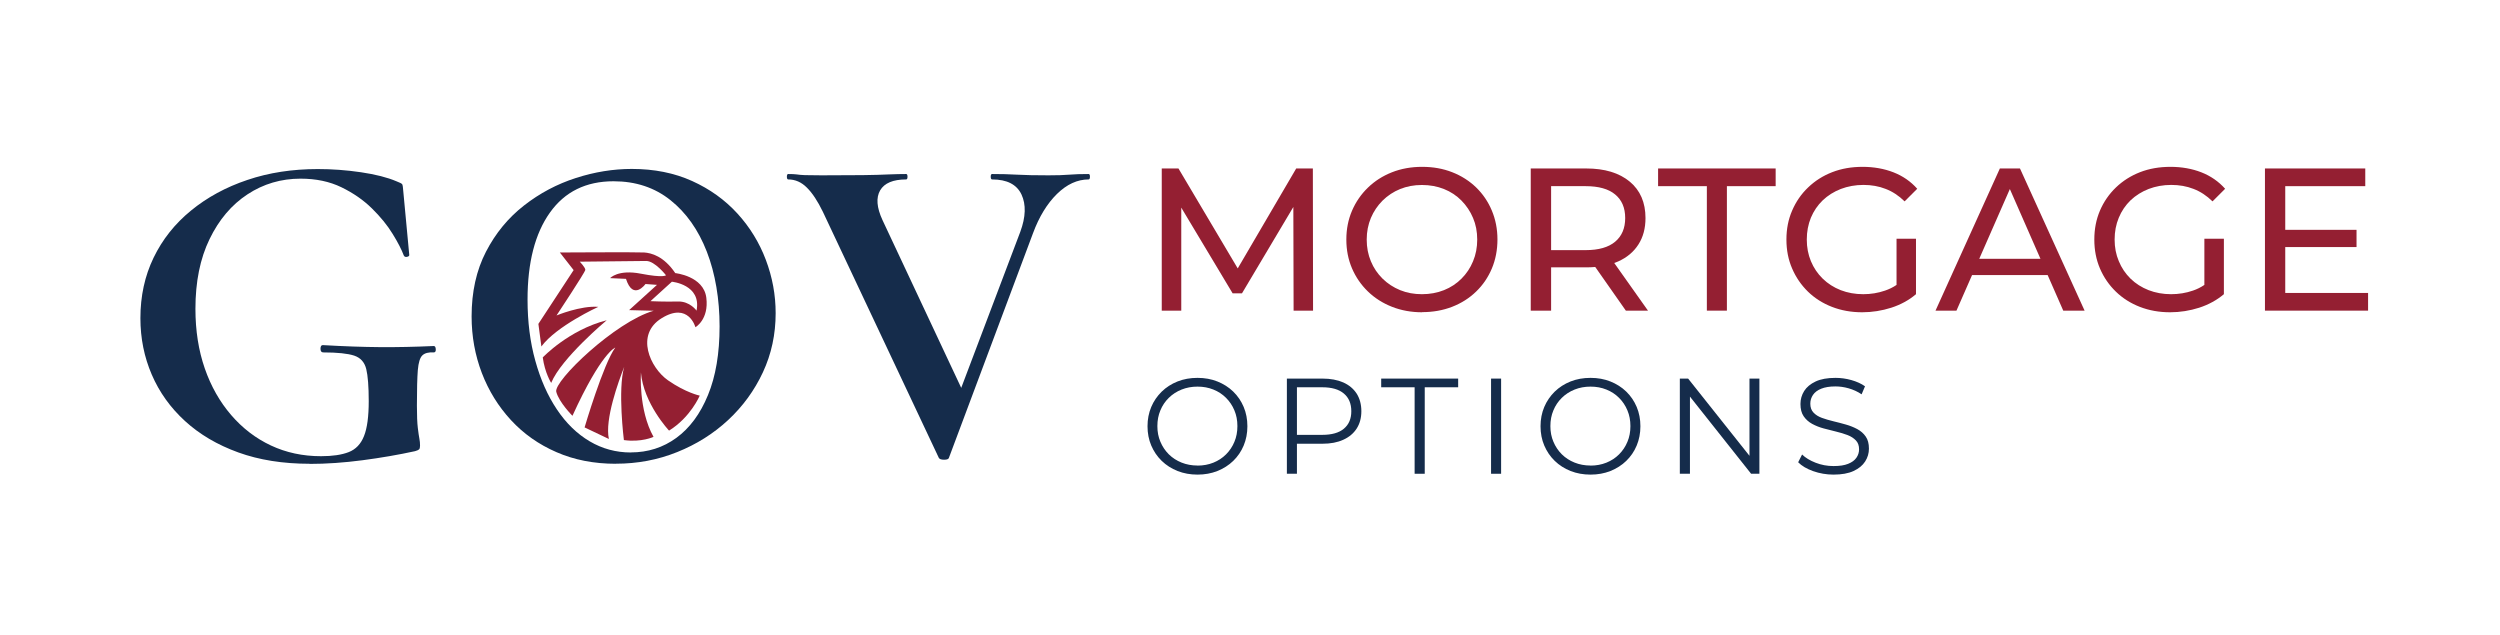
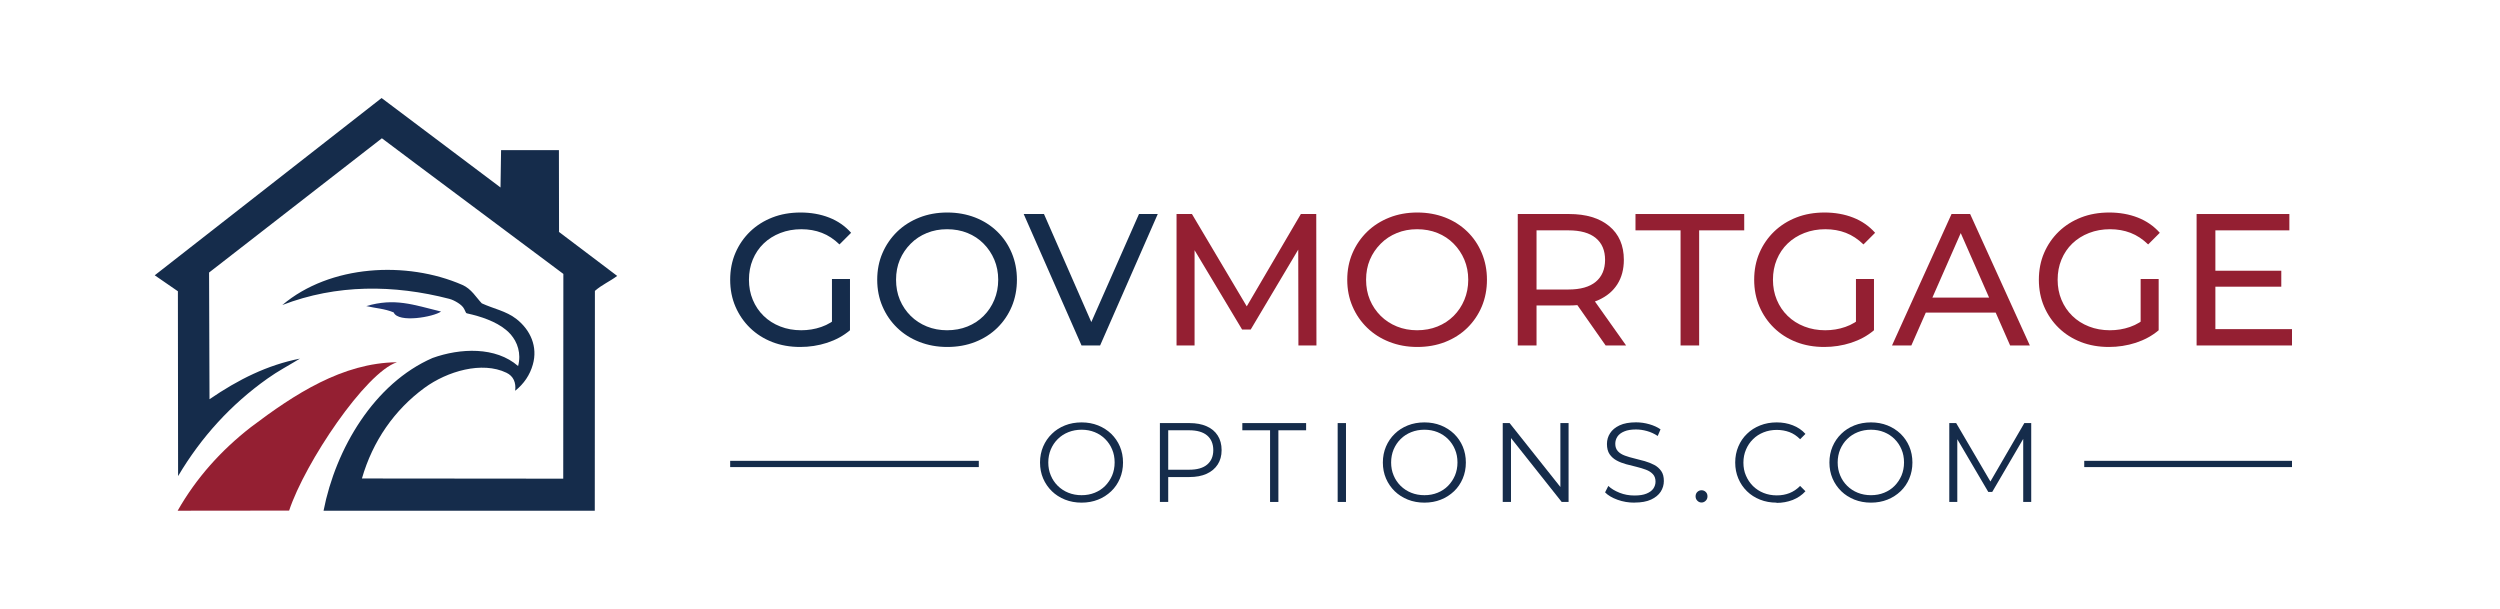
- <svg xmlns="http://www.w3.org/2000/svg" id="Layer_1" data-name="Layer 1" viewBox="0 0 383 97.25">
+ <svg xmlns="http://www.w3.org/2000/svg" id="Layer_1" data-name="Layer 1" viewBox="0 0 399.39 97.25">
  <defs>
    <style>
      .cls-1 {
        fill: #941f32;
      }

      .cls-2 {
+         fill: #1e336d;
+       }
+ 
+       .cls-3 {
        fill: #152c4b;
      }
    </style>
  </defs>
  <g>
-     <polygon class="cls-1" points="201.16 47.59 198.18 47.59 198.14 31.71 190.27 44.94 188.84 44.94 180.97 31.81 180.97 47.59 177.98 47.59 177.98 25.81 180.54 25.81 189.62 41.12 198.58 25.81 201.13 25.81 201.16 47.59" />
-     <path class="cls-1" d="M217.87,47.84c-1.66,0-3.2-.28-4.62-.84-1.42-.56-2.65-1.34-3.69-2.35-1.04-1.01-1.85-2.18-2.43-3.53-.58-1.35-.87-2.82-.87-4.42s.29-3.07.87-4.42c.58-1.35,1.39-2.52,2.43-3.53,1.04-1.01,2.26-1.79,3.67-2.35,1.41-.56,2.96-.84,4.64-.84s3.19.27,4.6.82c1.41.55,2.63,1.33,3.67,2.33,1.04,1.01,1.84,2.19,2.41,3.55.57,1.36.86,2.84.86,4.43s-.29,3.1-.86,4.45c-.57,1.35-1.37,2.53-2.41,3.53-1.04,1.01-2.26,1.78-3.67,2.33-1.41.55-2.95.82-4.6.82ZM217.84,45.07c1.22,0,2.35-.21,3.38-.62,1.03-.41,1.92-1,2.68-1.76s1.35-1.64,1.77-2.66c.43-1.02.64-2.13.64-3.33s-.21-2.31-.64-3.31c-.42-1.01-1.02-1.89-1.77-2.66-.76-.77-1.65-1.36-2.68-1.77-1.03-.41-2.15-.62-3.38-.62s-2.32.21-3.34.62c-1.03.42-1.92,1.01-2.69,1.77-.77.77-1.36,1.65-1.79,2.66-.42,1.01-.64,2.11-.64,3.31s.21,2.31.64,3.33c.42,1.02,1.02,1.9,1.79,2.66.77.76,1.67,1.34,2.69,1.76,1.03.42,2.14.62,3.34.62Z" />
-     <path class="cls-1" d="M247.3,40.29c.2-.07.4-.15.59-.23,1.35-.6,2.39-1.47,3.11-2.6.73-1.13,1.09-2.48,1.09-4.06,0-2.38-.81-4.25-2.42-5.58-1.62-1.34-3.84-2.01-6.66-2.01h-8.5v21.78h3.12v-6.63h5.38c.48,0,.94-.02,1.38-.06l4.69,6.69h3.39l-5.17-7.3ZM242.92,38.32h-5.29v-9.8h5.29c1.99,0,3.5.42,4.52,1.27,1.03.85,1.54,2.05,1.54,3.61s-.51,2.77-1.54,3.63c-1.02.86-2.53,1.29-4.52,1.29Z" />
-     <path class="cls-1" d="M261.49,47.59v-19.07h-7.47v-2.71h18.01v2.71h-7.47v19.07h-3.08Z" />
-     <path class="cls-1" d="M290.55,36.57h2.98v8.5c-1.07.91-2.33,1.6-3.78,2.07-1.44.46-2.93.7-4.46.7-1.68,0-3.23-.28-4.64-.83-1.41-.55-2.63-1.32-3.67-2.33-1.03-1.01-1.84-2.18-2.42-3.53-.59-1.35-.88-2.83-.88-4.45s.29-3.1.88-4.45c.58-1.35,1.39-2.53,2.44-3.53,1.05-1.01,2.27-1.79,3.69-2.34,1.41-.55,2.96-.82,4.66-.82s3.3.28,4.73.84c1.43.56,2.65,1.4,3.64,2.52l-1.93,1.93c-.89-.87-1.86-1.51-2.91-1.91-1.04-.41-2.18-.61-3.4-.61s-2.4.21-3.47.62c-1.07.42-1.99,1-2.77,1.74-.78.75-1.38,1.64-1.81,2.66-.42,1.03-.63,2.15-.63,3.35s.21,2.29.63,3.31c.43,1.03,1.03,1.92,1.81,2.68.78.76,1.69,1.34,2.75,1.76,1.06.41,2.21.62,3.46.62,1.16,0,2.27-.18,3.34-.55.61-.21,1.2-.49,1.76-.87v-7.08Z" />
-     <path class="cls-1" d="M309.46,25.81h-3.08l-9.86,21.78h3.21l2.39-5.45h11.58l2.39,5.45h3.27l-9.9-21.78ZM303.22,39.65l4.69-10.69,4.69,10.69h-9.38Z" />
-     <path class="cls-1" d="M337.71,36.57h2.99v8.5c-1.08.91-2.34,1.6-3.78,2.07-1.44.46-2.93.7-4.46.7-1.68,0-3.23-.28-4.64-.83-1.41-.55-2.63-1.32-3.67-2.33-1.04-1.01-1.85-2.18-2.43-3.53-.58-1.35-.87-2.83-.87-4.45s.29-3.1.87-4.45c.58-1.35,1.4-2.53,2.44-3.53,1.05-1.01,2.28-1.79,3.69-2.34,1.41-.55,2.97-.82,4.67-.82s3.3.28,4.73.84c1.43.56,2.64,1.4,3.64,2.52l-1.93,1.93c-.89-.87-1.86-1.51-2.91-1.91-1.05-.41-2.18-.61-3.41-.61s-2.4.21-3.47.62c-1.07.42-1.99,1-2.77,1.74-.77.75-1.38,1.64-1.8,2.66-.43,1.03-.64,2.15-.64,3.35s.21,2.29.64,3.31c.42,1.03,1.03,1.92,1.8,2.68.78.76,1.7,1.34,2.76,1.76,1.06.41,2.21.62,3.45.62,1.16,0,2.28-.18,3.35-.55.61-.21,1.19-.49,1.75-.87v-7.08Z" />
-     <polygon class="cls-1" points="362.79 44.88 362.79 47.59 346.99 47.59 346.99 25.81 362.36 25.81 362.36 28.52 350.1 28.52 350.1 35.21 361.02 35.21 361.02 37.85 350.1 37.85 350.1 44.88 362.79 44.88" />
-     <path class="cls-2" d="M183.46,72.71c-1.1,0-2.11-.18-3.05-.55-.94-.37-1.75-.89-2.44-1.56-.69-.67-1.22-1.46-1.6-2.35s-.57-1.88-.57-2.95.19-2.05.57-2.95.92-1.68,1.6-2.35c.69-.67,1.5-1.19,2.43-1.56.93-.37,1.95-.55,3.06-.55s2.11.18,3.04.55c.93.37,1.74.88,2.43,1.55.69.67,1.22,1.45,1.6,2.35.38.9.57,1.89.57,2.96s-.19,2.05-.57,2.96-.92,1.69-1.6,2.35-1.5,1.18-2.43,1.55c-.93.37-1.94.55-3.04.55ZM183.46,71.33c.88,0,1.68-.15,2.43-.45.74-.3,1.39-.72,1.94-1.27s.98-1.19,1.28-1.92c.31-.73.46-1.53.46-2.41s-.15-1.68-.46-2.41c-.3-.73-.73-1.37-1.28-1.92s-1.19-.97-1.94-1.27c-.74-.3-1.55-.45-2.43-.45s-1.69.15-2.44.45-1.4.72-1.96,1.27c-.56.55-.99,1.19-1.29,1.92-.31.73-.46,1.53-.46,2.41s.15,1.66.46,2.39c.31.74.74,1.38,1.29,1.93.56.55,1.21.97,1.96,1.27s1.56.45,2.44.45Z" />
-     <path class="cls-2" d="M207.84,60.3c-.48-.74-1.16-1.31-2.05-1.71-.89-.39-1.95-.59-3.19-.59h-5.45v14.58h1.54v-4.6h3.91c1.24,0,2.3-.2,3.19-.61.89-.4,1.57-.97,2.05-1.71.48-.75.72-1.63.72-2.66s-.24-1.95-.72-2.7ZM205.88,65.68c-.75.63-1.86.94-3.32.94h-3.87v-7.29h3.87c1.46,0,2.57.32,3.32.96.76.64,1.14,1.54,1.14,2.71s-.38,2.04-1.14,2.68Z" />
-     <path class="cls-2" d="M216.72,72.58v-13.25h-5.12v-1.33h11.79v1.33h-5.12v13.25h-1.54Z" />
-     <path class="cls-2" d="M228.43,72.58v-14.58h1.54v14.58h-1.54Z" />
-     <path class="cls-2" d="M243.67,72.71c-1.1,0-2.11-.18-3.05-.55-.94-.37-1.75-.89-2.44-1.56-.69-.67-1.22-1.46-1.6-2.35s-.57-1.88-.57-2.95.19-2.05.57-2.95.92-1.68,1.6-2.35c.69-.67,1.5-1.19,2.43-1.56.93-.37,1.95-.55,3.06-.55s2.11.18,3.04.55c.93.37,1.74.88,2.43,1.55.69.67,1.22,1.45,1.6,2.35.38.9.57,1.89.57,2.96s-.19,2.05-.57,2.96-.92,1.69-1.6,2.35-1.5,1.18-2.43,1.55c-.93.37-1.94.55-3.04.55ZM243.67,71.33c.88,0,1.68-.15,2.43-.45.74-.3,1.39-.72,1.94-1.27s.98-1.19,1.28-1.92c.31-.73.46-1.53.46-2.41s-.15-1.68-.46-2.41c-.3-.73-.73-1.37-1.28-1.92s-1.19-.97-1.94-1.27c-.74-.3-1.55-.45-2.43-.45s-1.69.15-2.44.45-1.4.72-1.96,1.27c-.56.55-.99,1.19-1.29,1.92-.31.73-.46,1.53-.46,2.41s.15,1.66.46,2.39c.31.74.74,1.38,1.29,1.93.56.55,1.21.97,1.96,1.27s1.56.45,2.44.45Z" />
-     <polygon class="cls-2" points="269.54 58 269.54 72.58 268.27 72.58 258.9 60.76 258.9 72.58 257.35 72.58 257.35 58 258.62 58 268.02 69.83 268.02 58 269.54 58" />
-     <path class="cls-2" d="M280.89,72.71c-1.08,0-2.12-.18-3.11-.53-.99-.35-1.76-.81-2.3-1.36l.6-1.19c.51.5,1.2.92,2.07,1.26.87.34,1.78.51,2.74.51s1.66-.11,2.24-.34c.58-.23,1-.54,1.27-.93.27-.39.41-.82.41-1.29,0-.57-.16-1.03-.49-1.37s-.75-.62-1.28-.82c-.53-.2-1.11-.38-1.75-.53-.64-.15-1.28-.32-1.92-.49-.64-.17-1.23-.41-1.76-.7-.53-.29-.96-.68-1.29-1.16-.33-.48-.49-1.11-.49-1.88,0-.72.19-1.38.57-1.99.38-.6.97-1.09,1.76-1.46.79-.37,1.8-.55,3.04-.55.82,0,1.63.11,2.44.34.81.23,1.5.54,2.08.95l-.52,1.23c-.62-.42-1.29-.72-1.99-.92s-1.38-.29-2.03-.29c-.88,0-1.6.12-2.17.35s-.99.55-1.26.95c-.27.4-.41.84-.41,1.34,0,.57.16,1.03.49,1.37.33.35.76.62,1.29.81s1.12.37,1.76.52c.64.15,1.27.32,1.91.5.63.18,1.21.41,1.75.7.53.29.96.66,1.29,1.14.33.47.49,1.09.49,1.85,0,.71-.19,1.36-.58,1.97s-.98,1.09-1.78,1.46c-.8.37-1.82.55-3.07.55Z" />
+     <path class="cls-3" d="M127.84,55.43c-1.62,0-3.11-.26-4.47-.79-1.36-.53-2.54-1.28-3.54-2.25s-1.78-2.11-2.34-3.41c-.56-1.3-.84-2.73-.84-4.29s.28-2.99.84-4.29c.56-1.3,1.34-2.43,2.35-3.41,1.01-.97,2.2-1.72,3.56-2.25,1.36-.53,2.86-.79,4.5-.79s3.18.27,4.56.81,2.55,1.35,3.51,2.43l-1.86,1.86c-.86-.84-1.8-1.46-2.81-1.85-1.01-.39-2.1-.58-3.29-.58s-2.31.2-3.34.6-1.92.96-2.67,1.68-1.33,1.58-1.74,2.57c-.41.99-.61,2.06-.61,3.22s.2,2.21.61,3.2c.41.99.99,1.85,1.74,2.58.75.73,1.63,1.29,2.66,1.69,1.02.4,2.13.6,3.33.6,1.12,0,2.19-.17,3.22-.53,1.03-.35,1.98-.93,2.87-1.75l1.71,2.28c-1.04.88-2.25,1.54-3.65,2-1.39.45-2.83.67-4.3.67ZM135.79,52.76l-2.88-.39v-7.8h2.88v8.19Z" />
+     <path class="cls-3" d="M151.33,55.43c-1.6,0-3.08-.27-4.46-.81s-2.55-1.29-3.55-2.26c-1-.97-1.78-2.1-2.34-3.41-.56-1.3-.84-2.72-.84-4.26s.28-2.96.84-4.26c.56-1.3,1.34-2.43,2.34-3.41,1-.97,2.18-1.72,3.54-2.26,1.36-.54,2.85-.81,4.47-.81s3.08.27,4.44.79c1.36.53,2.54,1.28,3.54,2.25,1,.97,1.77,2.11,2.32,3.42.55,1.31.83,2.74.83,4.28s-.28,2.99-.83,4.29-1.33,2.44-2.32,3.41c-1,.97-2.18,1.72-3.54,2.25-1.36.53-2.84.79-4.44.79ZM151.3,52.76c1.18,0,2.27-.2,3.26-.6.99-.4,1.85-.96,2.58-1.69s1.3-1.58,1.71-2.57c.41-.98.62-2.05.62-3.21s-.21-2.22-.62-3.2c-.41-.97-.98-1.82-1.71-2.56-.73-.74-1.59-1.31-2.58-1.71-.99-.4-2.08-.6-3.26-.6s-2.23.2-3.22.6-1.86.97-2.59,1.71c-.74.74-1.32,1.59-1.73,2.56-.41.97-.61,2.04-.61,3.2s.2,2.23.61,3.21c.41.98.99,1.83,1.73,2.57.74.73,1.6,1.29,2.59,1.69.99.4,2.06.6,3.22.6Z" />
+     <path class="cls-3" d="M172.78,55.19l-9.24-21h3.24l8.49,19.38h-1.86l8.55-19.38h3l-9.21,21h-2.97Z" />
+     <path class="cls-1" d="M187.96,55.19v-21h2.46l9.42,15.87h-1.32l9.3-15.87h2.46l.03,21h-2.88l-.03-16.47h.69l-8.28,13.92h-1.38l-8.34-13.92h.75v16.47h-2.88Z" />
+     <path class="cls-1" d="M226.42,55.43c-1.6,0-3.08-.27-4.46-.81s-2.55-1.29-3.55-2.26c-1-.97-1.78-2.1-2.34-3.41-.56-1.3-.84-2.72-.84-4.26s.28-2.96.84-4.26c.56-1.3,1.34-2.43,2.34-3.41,1-.97,2.18-1.72,3.54-2.26,1.36-.54,2.85-.81,4.47-.81s3.08.27,4.44.79c1.36.53,2.54,1.28,3.54,2.25,1,.97,1.77,2.11,2.32,3.42.55,1.31.83,2.74.83,4.28s-.28,2.99-.83,4.29-1.33,2.44-2.32,3.41c-1,.97-2.18,1.72-3.54,2.25-1.36.53-2.84.79-4.44.79ZM226.39,52.76c1.18,0,2.27-.2,3.26-.6.99-.4,1.85-.96,2.58-1.69s1.3-1.58,1.71-2.57c.41-.98.62-2.05.62-3.21s-.21-2.22-.62-3.2c-.41-.97-.98-1.82-1.71-2.56-.73-.74-1.59-1.31-2.58-1.71-.99-.4-2.08-.6-3.26-.6s-2.23.2-3.22.6-1.86.97-2.59,1.71c-.74.74-1.32,1.59-1.73,2.56-.41.97-.61,2.04-.61,3.2s.2,2.23.61,3.21c.41.98.99,1.83,1.73,2.57.74.73,1.6,1.29,2.59,1.69.99.4,2.06.6,3.22.6Z" />
+     <path class="cls-1" d="M242.47,55.19v-21h8.19c2.72,0,4.86.64,6.42,1.93,1.56,1.29,2.34,3.09,2.34,5.39,0,1.52-.35,2.83-1.05,3.92s-1.7,1.92-3,2.5-2.87.87-4.71.87h-6.54l1.35-1.38v7.77h-3ZM245.47,47.72l-1.35-1.47h6.45c1.92,0,3.38-.41,4.37-1.24s1.48-2,1.48-3.5-.49-2.66-1.48-3.48c-.99-.82-2.45-1.23-4.37-1.23h-6.45l1.35-1.5v12.42ZM256.51,55.19l-5.34-7.62h3.21l5.4,7.62h-3.27Z" />
+     <path class="cls-1" d="M268.48,55.19v-18.39h-7.2v-2.61h17.37v2.61h-7.2v18.39h-2.97Z" />
+     <path class="cls-1" d="M291.43,55.43c-1.62,0-3.11-.26-4.47-.79-1.36-.53-2.54-1.28-3.54-2.25s-1.78-2.11-2.34-3.41c-.56-1.3-.84-2.73-.84-4.29s.28-2.99.84-4.29c.56-1.3,1.34-2.43,2.35-3.41,1.01-.97,2.2-1.72,3.56-2.25,1.36-.53,2.86-.79,4.5-.79s3.18.27,4.56.81,2.55,1.35,3.51,2.43l-1.86,1.86c-.86-.84-1.8-1.46-2.81-1.85-1.01-.39-2.1-.58-3.29-.58s-2.31.2-3.34.6-1.92.96-2.67,1.68-1.33,1.58-1.74,2.57c-.41.99-.61,2.06-.61,3.22s.2,2.21.61,3.2c.41.99.99,1.85,1.74,2.58.75.73,1.63,1.29,2.66,1.69,1.02.4,2.13.6,3.33.6,1.12,0,2.19-.17,3.22-.53,1.03-.35,1.98-.93,2.87-1.75l1.71,2.28c-1.04.88-2.25,1.54-3.65,2-1.39.45-2.83.67-4.3.67ZM299.38,52.76l-2.88-.39v-7.8h2.88v8.19Z" />
+     <path class="cls-1" d="M302.26,55.19l9.51-21h2.97l9.54,21h-3.15l-8.49-19.32h1.2l-8.49,19.32h-3.09ZM306.31,49.94l.81-2.4h11.82l.87,2.4h-13.5Z" />
+     <path class="cls-1" d="M336.91,55.43c-1.62,0-3.11-.26-4.47-.79-1.36-.53-2.54-1.28-3.54-2.25s-1.78-2.11-2.34-3.41c-.56-1.3-.84-2.73-.84-4.29s.28-2.99.84-4.29c.56-1.3,1.34-2.43,2.35-3.41,1.01-.97,2.2-1.72,3.56-2.25,1.36-.53,2.86-.79,4.5-.79s3.18.27,4.56.81,2.55,1.35,3.51,2.43l-1.86,1.86c-.86-.84-1.8-1.46-2.81-1.85-1.01-.39-2.1-.58-3.29-.58s-2.31.2-3.34.6-1.92.96-2.67,1.68-1.33,1.58-1.74,2.57c-.41.99-.61,2.06-.61,3.22s.2,2.21.61,3.2c.41.99.99,1.85,1.74,2.58.75.73,1.63,1.29,2.66,1.69,1.02.4,2.13.6,3.33.6,1.12,0,2.19-.17,3.22-.53,1.03-.35,1.98-.93,2.87-1.75l1.71,2.28c-1.04.88-2.25,1.54-3.65,2-1.39.45-2.83.67-4.3.67ZM344.86,52.76l-2.88-.39v-7.8h2.88v8.19Z" />
+     <path class="cls-1" d="M350.92,55.19v-21h14.82v2.61h-11.82v15.78h12.24v2.61h-15.24ZM353.65,45.8v-2.55h10.8v2.55h-10.8Z" />
+     <path class="cls-3" d="M172.79,80.3c-.95,0-1.83-.16-2.64-.48-.81-.32-1.51-.77-2.11-1.35-.59-.58-1.06-1.26-1.39-2.03s-.5-1.62-.5-2.55.17-1.77.5-2.55c.33-.77.79-1.45,1.39-2.03.59-.58,1.29-1.03,2.1-1.35.8-.32,1.69-.48,2.65-.48s1.82.16,2.63.48c.8.32,1.5.77,2.1,1.34.59.58,1.06,1.25,1.39,2.03.33.78.5,1.63.5,2.56s-.17,1.78-.5,2.56c-.33.78-.79,1.46-1.39,2.03s-1.29,1.02-2.1,1.34c-.8.32-1.68.48-2.63.48ZM172.79,79.11c.76,0,1.46-.13,2.1-.39.64-.26,1.2-.62,1.67-1.1s.84-1.03,1.11-1.66c.26-.63.4-1.32.4-2.08s-.13-1.45-.4-2.08c-.26-.63-.63-1.18-1.11-1.66-.47-.47-1.03-.84-1.67-1.1-.64-.26-1.34-.39-2.1-.39s-1.46.13-2.11.39c-.65.26-1.21.62-1.69,1.1-.48.47-.85,1.03-1.12,1.66-.26.63-.4,1.32-.4,2.08s.13,1.43.4,2.07c.26.64.64,1.19,1.12,1.67.48.47,1.04.84,1.69,1.1.65.26,1.35.39,2.11.39Z" />
+     <path class="cls-3" d="M185.3,80.19v-12.6h4.72c1.07,0,1.99.17,2.75.51.77.34,1.36.83,1.77,1.48.41.64.62,1.42.62,2.33s-.21,1.65-.62,2.29c-.41.64-1,1.14-1.77,1.49-.77.35-1.69.52-2.75.52h-3.98l.59-.63v4.61h-1.33ZM186.63,75.69l-.59-.65h3.94c1.26,0,2.22-.27,2.87-.82.65-.55.98-1.32.98-2.31s-.33-1.79-.98-2.34c-.65-.55-1.61-.83-2.87-.83h-3.94l.59-.63v7.58Z" />
+     <path class="cls-3" d="M202.9,80.19v-11.45h-4.43v-1.15h10.19v1.15h-4.43v11.45h-1.33Z" />
+     <path class="cls-3" d="M213.7,80.19v-12.6h1.33v12.6h-1.33Z" />
+     <path class="cls-3" d="M227.56,80.3c-.95,0-1.83-.16-2.64-.48-.81-.32-1.51-.77-2.11-1.35-.59-.58-1.06-1.26-1.39-2.03s-.5-1.62-.5-2.55.17-1.77.5-2.55c.33-.77.79-1.45,1.39-2.03.59-.58,1.29-1.03,2.1-1.35.8-.32,1.69-.48,2.65-.48s1.82.16,2.63.48c.8.32,1.5.77,2.1,1.34.59.58,1.06,1.25,1.39,2.03.33.78.5,1.63.5,2.56s-.17,1.78-.5,2.56c-.33.78-.79,1.46-1.39,2.03s-1.29,1.02-2.1,1.34c-.8.32-1.68.48-2.63.48ZM227.56,79.11c.76,0,1.46-.13,2.1-.39.64-.26,1.2-.62,1.67-1.1s.84-1.03,1.11-1.66c.26-.63.4-1.32.4-2.08s-.13-1.45-.4-2.08c-.26-.63-.63-1.18-1.11-1.66-.47-.47-1.03-.84-1.67-1.1-.64-.26-1.34-.39-2.1-.39s-1.46.13-2.11.39c-.65.26-1.21.62-1.69,1.1-.48.47-.85,1.03-1.12,1.66-.26.63-.4,1.32-.4,2.08s.13,1.43.4,2.07c.26.64.64,1.19,1.12,1.67.48.47,1.04.84,1.69,1.1.65.26,1.35.39,2.11.39Z" />
+     <path class="cls-3" d="M240.07,80.19v-12.6h1.1l8.69,10.94h-.58v-10.94h1.31v12.6h-1.1l-8.68-10.94h.58v10.94h-1.33Z" />
+     <path class="cls-3" d="M261.1,80.3c-.94,0-1.83-.15-2.69-.46-.86-.31-1.52-.7-1.99-1.18l.52-1.03c.44.43,1.04.79,1.79,1.09s1.54.44,2.37.44,1.44-.1,1.93-.3.86-.46,1.1-.8c.23-.34.35-.71.35-1.12,0-.49-.14-.89-.42-1.19-.28-.3-.65-.54-1.11-.71s-.96-.33-1.51-.46c-.55-.13-1.1-.27-1.66-.42-.55-.15-1.06-.35-1.52-.6-.46-.25-.83-.58-1.12-1-.28-.41-.42-.96-.42-1.63,0-.62.16-1.2.5-1.72.33-.52.84-.94,1.52-1.26.68-.32,1.56-.48,2.63-.48.71,0,1.41.1,2.11.3.7.2,1.3.47,1.8.82l-.45,1.06c-.54-.36-1.11-.62-1.72-.79-.61-.17-1.19-.25-1.75-.25-.76,0-1.38.1-1.87.31-.49.2-.86.48-1.09.82-.23.34-.35.73-.35,1.16,0,.49.14.89.42,1.19s.65.53,1.12.7c.46.17.97.32,1.52.45.55.13,1.1.28,1.65.43.55.16,1.05.36,1.51.6s.83.57,1.12.98.42.94.42,1.6c0,.61-.17,1.18-.5,1.7-.34.52-.85.94-1.54,1.26-.69.32-1.57.48-2.65.48Z" />
+     <path class="cls-3" d="M271.83,80.28c-.26,0-.49-.1-.67-.29-.19-.19-.28-.43-.28-.7s.09-.52.28-.7c.19-.18.41-.27.67-.27s.49.09.67.27c.19.18.28.41.28.7s-.09.51-.28.7c-.19.19-.41.29-.67.29Z" />
+     <path class="cls-3" d="M283.81,80.3c-.95,0-1.82-.16-2.63-.48-.8-.32-1.5-.76-2.09-1.34s-1.05-1.25-1.38-2.03c-.33-.78-.5-1.63-.5-2.56s.17-1.78.5-2.56c.33-.78.79-1.46,1.39-2.03.59-.58,1.29-1.02,2.1-1.34.8-.32,1.68-.48,2.63-.48s1.77.15,2.57.46c.8.31,1.48.76,2.03,1.38l-.85.85c-.52-.53-1.09-.91-1.71-1.14s-1.3-.35-2.02-.35c-.76,0-1.46.13-2.11.39-.65.26-1.21.62-1.69,1.1-.48.47-.86,1.03-1.12,1.66-.27.63-.41,1.32-.41,2.08s.13,1.45.41,2.08c.27.63.64,1.18,1.12,1.66.48.47,1.04.84,1.69,1.1.65.26,1.35.39,2.11.39s1.39-.12,2.02-.36c.62-.24,1.19-.62,1.71-1.15l.85.85c-.55.61-1.23,1.07-2.03,1.39-.8.31-1.67.47-2.59.47Z" />
+     <path class="cls-3" d="M298.9,80.3c-.95,0-1.83-.16-2.64-.48-.81-.32-1.51-.77-2.11-1.35-.59-.58-1.06-1.26-1.39-2.03s-.5-1.62-.5-2.55.17-1.77.5-2.55c.33-.77.79-1.45,1.39-2.03.59-.58,1.29-1.03,2.1-1.35.8-.32,1.69-.48,2.65-.48s1.82.16,2.63.48c.8.32,1.5.77,2.1,1.34.59.58,1.06,1.25,1.39,2.03.33.78.5,1.63.5,2.56s-.17,1.78-.5,2.56c-.33.78-.79,1.46-1.39,2.03s-1.29,1.02-2.1,1.34c-.8.32-1.68.48-2.63.48ZM298.9,79.11c.76,0,1.46-.13,2.1-.39.64-.26,1.2-.62,1.67-1.1s.84-1.03,1.11-1.66c.26-.63.4-1.32.4-2.08s-.13-1.45-.4-2.08c-.26-.63-.63-1.18-1.11-1.66-.47-.47-1.03-.84-1.67-1.1-.64-.26-1.34-.39-2.1-.39s-1.46.13-2.11.39c-.65.26-1.21.62-1.69,1.1-.48.47-.85,1.03-1.12,1.66-.26.63-.4,1.32-.4,2.08s.13,1.43.4,2.07c.26.64.64,1.19,1.12,1.67.48.47,1.04.84,1.69,1.1.65.26,1.35.39,2.11.39Z" />
+     <path class="cls-3" d="M311.41,80.19v-12.6h1.1l5.76,9.83h-.58l5.71-9.83h1.1v12.6h-1.28v-10.6h.31l-5.26,9h-.63l-5.29-9h.34v10.6h-1.28Z" />
  </g>
  <g>
-     <path class="cls-2" d="M47.44,71.05c-4.09,0-7.74-.58-10.94-1.74s-5.92-2.76-8.16-4.81c-2.23-2.04-3.93-4.41-5.09-7.11-1.16-2.69-1.74-5.58-1.74-8.64,0-3.39.67-6.48,2.02-9.27s3.25-5.19,5.72-7.21c2.46-2.02,5.34-3.59,8.64-4.7,3.3-1.12,6.9-1.67,10.8-1.67,2.18,0,4.39.16,6.62.49,2.23.33,4.04.79,5.44,1.39.51.19.8.34.87.45.07.12.13.5.17,1.15l.91,9.69c0,.14-.12.23-.35.28-.23.05-.4-.02-.49-.21-.33-.88-.89-1.99-1.71-3.31-.81-1.33-1.87-2.62-3.17-3.9-1.3-1.28-2.86-2.36-4.67-3.24s-3.9-1.32-6.27-1.32c-2.97,0-5.68.8-8.12,2.4s-4.38,3.89-5.82,6.87c-1.44,2.97-2.16,6.53-2.16,10.67,0,3.35.48,6.39,1.43,9.13.95,2.74,2.3,5.12,4.04,7.14,1.74,2.02,3.77,3.58,6.1,4.67,2.32,1.09,4.88,1.64,7.67,1.64,1.77,0,3.18-.21,4.25-.63,1.07-.42,1.85-1.23,2.33-2.44.49-1.21.73-3,.73-5.37,0-2.23-.13-3.87-.38-4.91-.26-1.05-.87-1.73-1.85-2.06-.98-.32-2.56-.49-4.74-.49-.28,0-.42-.19-.42-.56s.12-.56.35-.56c3.25.19,6.18.29,8.78.31,2.6.02,5.34-.04,8.22-.17.19,0,.29.16.31.49.02.33-.08.49-.31.49-.79-.05-1.37.1-1.74.45-.37.35-.6,1.1-.7,2.26-.09,1.16-.14,2.97-.14,5.44,0,1.53.05,2.67.14,3.42.09.74.17,1.29.24,1.64.07.35.1.71.1,1.08,0,.28-.05.46-.14.56-.09.09-.3.19-.63.28-2.56.56-5.24,1.02-8.05,1.39-2.81.37-5.52.56-8.12.56Z" />
-     <path class="cls-2" d="M94.35,71.05c-3.35,0-6.38-.59-9.1-1.78-2.72-1.18-5.04-2.82-6.97-4.91-1.93-2.09-3.42-4.5-4.46-7.21-1.04-2.72-1.57-5.61-1.57-8.68,0-3.76.73-7.06,2.2-9.9,1.46-2.83,3.4-5.19,5.82-7.08s5.06-3.29,7.95-4.22c2.88-.93,5.74-1.39,8.57-1.39,3.44,0,6.52.62,9.24,1.85,2.72,1.23,5.03,2.89,6.94,4.98,1.91,2.09,3.36,4.46,4.36,7.11,1,2.65,1.5,5.37,1.5,8.15,0,3.25-.65,6.27-1.95,9.06-1.3,2.79-3.08,5.23-5.33,7.32-2.25,2.09-4.86,3.73-7.81,4.91-2.95,1.19-6.08,1.78-9.38,1.78ZM96.65,69.31c2.6,0,4.93-.74,6.97-2.23,2.04-1.49,3.66-3.67,4.84-6.55,1.19-2.88,1.78-6.39,1.78-10.53s-.65-8.08-1.95-11.43c-1.3-3.35-3.16-5.98-5.58-7.91-2.42-1.93-5.32-2.89-8.71-2.89-4.23,0-7.48,1.6-9.76,4.81-2.28,3.21-3.42,7.64-3.42,13.31,0,3.39.39,6.52,1.19,9.38.79,2.86,1.89,5.34,3.31,7.46,1.42,2.12,3.09,3.74,5.02,4.88,1.93,1.14,4.03,1.71,6.31,1.71Z" />
-     <path class="cls-2" d="M166.98,27.07c0,.28-.07.42-.21.42-1.72,0-3.34.75-4.85,2.23-1.51,1.49-2.73,3.49-3.66,6l-12.89,34.43c-.05.18-.29.28-.73.28s-.71-.1-.81-.28l-17.77-37.71c-.79-1.63-1.6-2.86-2.44-3.69-.83-.84-1.79-1.26-2.86-1.26-.14,0-.21-.14-.21-.42s.07-.41.21-.41c.56,0,.99.02,1.29.06.3.05.72.09,1.26.11.53.02,1.38.03,2.54.03,2.6,0,4.72-.01,6.34-.03,1.63-.02,2.95-.06,3.98-.11,1.02-.04,1.9-.06,2.65-.06.14,0,.21.13.21.41s-.07.42-.21.42c-2,0-3.33.56-3.98,1.67-.65,1.12-.53,2.63.35,4.54l12.07,25.72,9.05-23.91c.84-2.28.9-4.18.18-5.72-.73-1.53-2.22-2.3-4.5-2.3-.14,0-.21-.14-.21-.42s.07-.41.21-.41c1.35,0,2.62.03,3.83.1,1.21.07,2.81.1,4.81.1,1.3,0,2.36-.03,3.17-.1.82-.07,1.8-.1,2.97-.1.14,0,.21.13.21.41Z" />
+     <path class="cls-3" d="M89.31,37.01l-.02-13.03h-9.24s-.09,5.97-.09,5.97l-19-14.29-36.24,28.32,3.7,2.55.03,29.53c3.7-6.25,8.48-11.47,14.28-15.58,1.69-1.21,3.29-2.03,5.19-3.19-5.19,1.02-9.84,3.33-14.45,6.49l-.07-20.24,27.61-21.45,5.33,4,23.66,17.67-.02,32.71-32.16-.03c1.72-5.97,5.19-10.96,10-14.48,3.64-2.66,9.19-4.29,13.09-2.41,1.11.53,1.56,1.57,1.39,2.88,1.41-1.12,2.36-2.54,2.82-4.18.82-2.86-.37-5.53-2.62-7.29-1.65-1.29-3.66-1.63-5.53-2.5-.9-.93-1.64-2.31-3.12-2.95-8.9-3.87-21.12-3.23-28.75,3.22,8.67-3.35,17.86-3.27,26.67-.99.47.12.96.37,1.37.63.38.24.82.58,1.02,1,.09.18.17.36.26.54.01.03.03.06.05.08.04.05.11.06.17.08,1.12.25,2.24.56,3.31.99s2.04.94,2.9,1.65c.27.23.53.47.76.74.25.3.48.62.67.96.44.79.67,1.68.68,2.58,0,.5-.06,1-.19,1.49-3.57-3.13-9.25-2.88-13.67-1.29-9.3,4.05-15.47,14.46-17.41,24.4h43.33s.02-35.12.02-35.12c1.16-1.01,2.34-1.48,3.56-2.39l-9.33-7.05Z" />
+     <path class="cls-1" d="M46.18,81.57l-17.8.02c3-5.28,6.98-9.68,11.7-13.35,6.98-5.28,14.63-10.27,23.34-10.37-5.01,1.63-14.69,16.03-17.23,23.7Z" />
+     <path class="cls-2" d="M62.89,49.91c-1.44-.6-2.8-.65-4.38-1.01,4.56-1.34,7.45-.23,11.95.87-1.16.85-6.82,1.88-7.57.14Z" />
  </g>
  <g>
-     <path class="cls-1" d="M101.38,48.74c4.1-2.52,5.16,1.39,5.16,1.39,0,0,2.08-1.17,1.67-4.51s-4.76-3.78-4.76-3.78c-1.75-2.6-3.68-3.09-4.77-3.16-1.1-.07-12.91,0-12.91,0l2.11,2.7-5.4,8.24.46,3.46c2.32-3.15,8.72-6.07,8.72-6.07-2.7-.22-6.4,1.32-6.4,1.32,0,0,4.38-6.62,4.41-6.98.03-.35-.85-1.26-.85-1.26,0,0,8.86-.11,10.18-.11s3.03,2.19,3.03,2.19c0,0-.33.44-3.84-.24-3.52-.69-4.72.68-4.72.68l2.43.11c1.1,3.42,2.99.79,2.99.79l1.76.13-4.27,3.87,3.76.1c-5.88,1.68-15.36,10.78-14.92,12.42.44,1.64,2.48,3.67,2.48,3.67,4.43-9.71,6.56-10.45,6.56-10.45-1.83,2.49-4.7,12.23-4.7,12.23l3.72,1.77c-.65-2.97,1.46-8.79,2.35-11.05-1.02,3.49-.05,11.22-.05,11.22,2.68.38,4.54-.49,4.54-.49-2.33-4.16-1.93-9.88-1.93-9.88.39,4.76,4.31,8.92,4.31,8.92,3.31-2.05,4.7-5.36,4.7-5.36,0,0-2.13-.44-4.87-2.35-2.73-1.92-5.06-7.01-.95-9.52ZM99.65,46.14l3.28-2.98s4.57.43,3.78,4.43c0,0-1.01-1.45-2.85-1.4-1.83.06-4.21-.05-4.21-.05Z" />
-     <path class="cls-1" d="M83.16,54.75s3.97-4.2,9.79-5.69c0,0-6.95,5.8-8.51,9.6,0,0-.97-1.52-1.29-3.91Z" />
+     <rect class="cls-3" x="332.97" y="73.62" width="33.19" height="1" />
+     <rect class="cls-3" x="116.65" y="73.62" width="39.72" height="1" />
  </g>
</svg>
